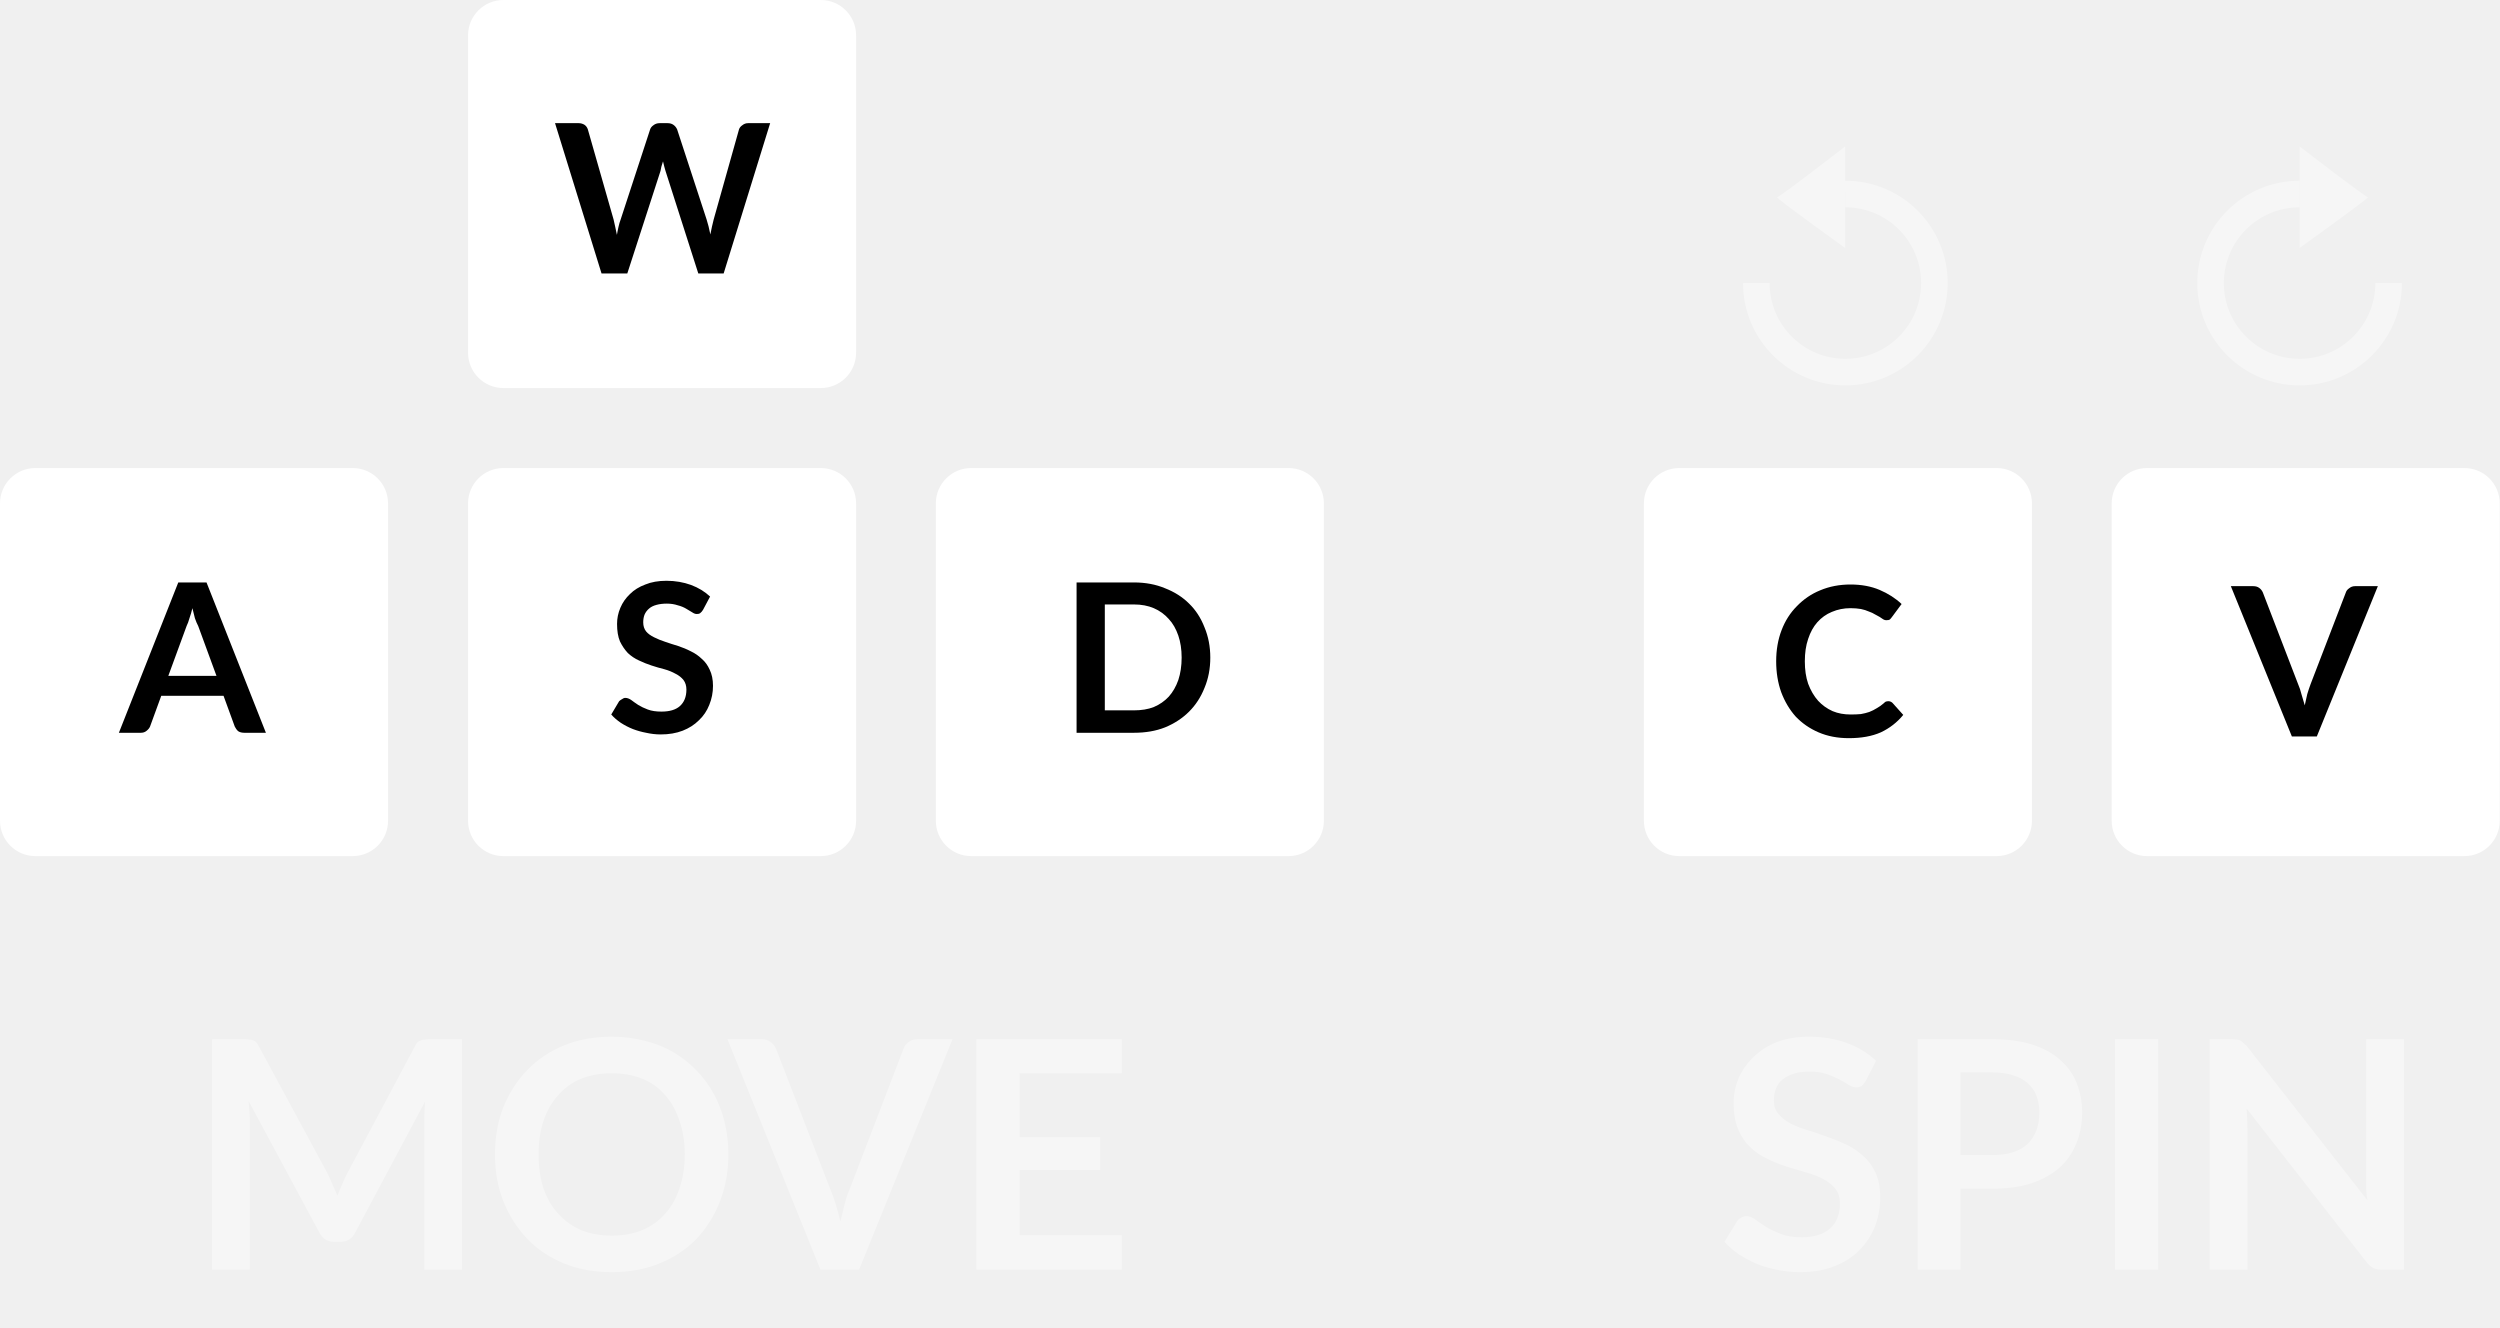
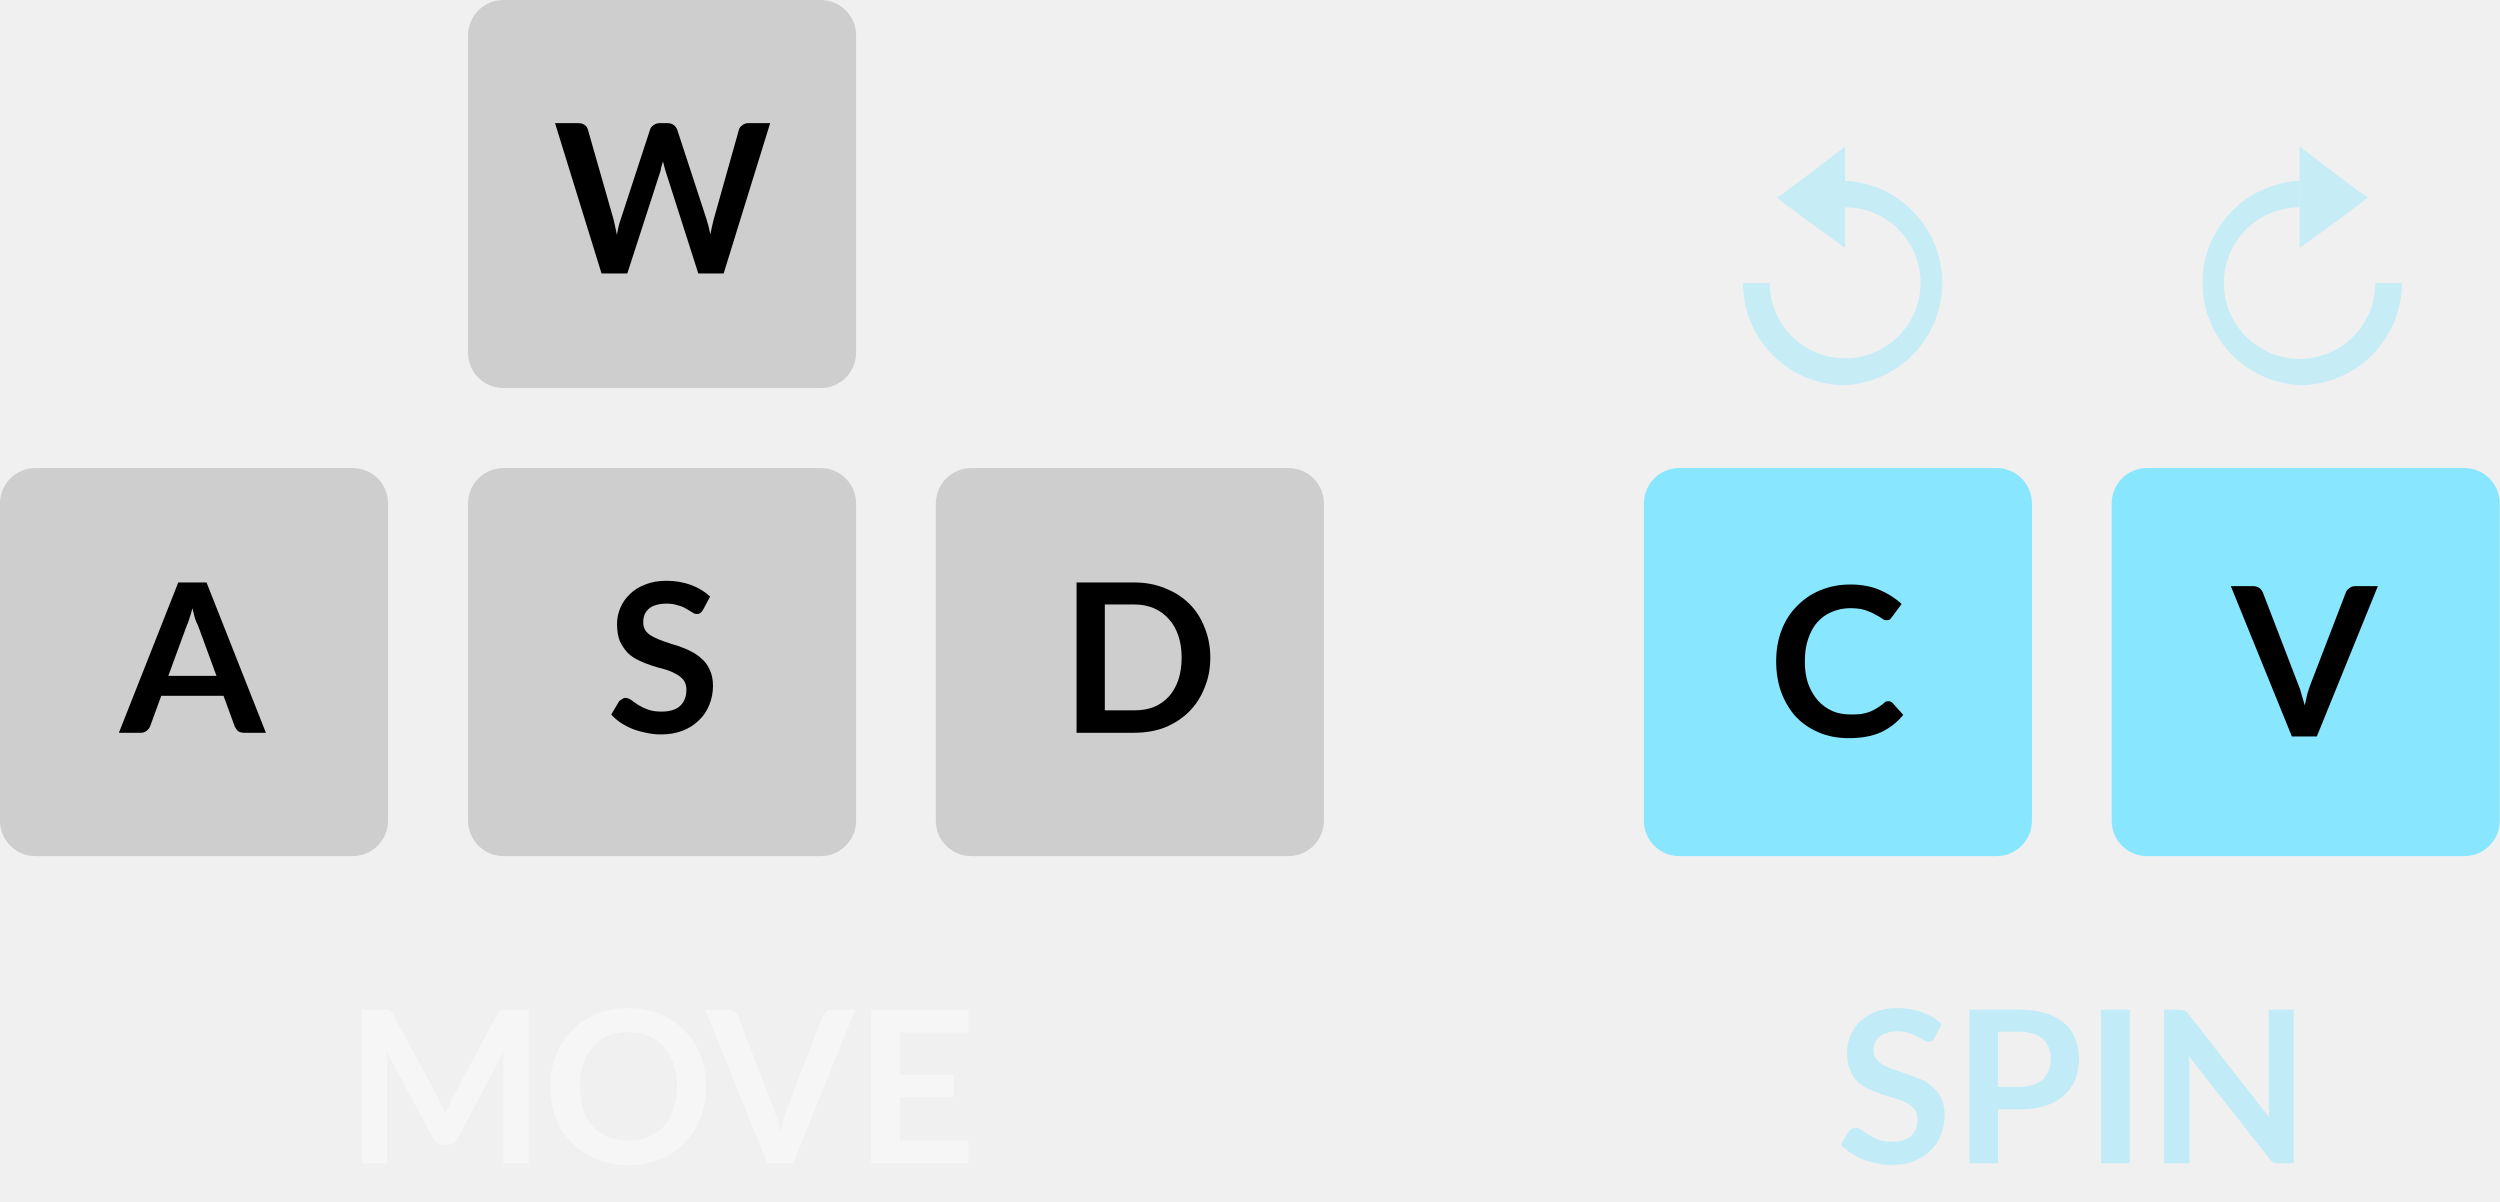
- <svg xmlns="http://www.w3.org/2000/svg" viewBox="0 0 94.06 49.94">
+ <svg xmlns="http://www.w3.org/2000/svg" viewBox="0 0 94.06 45.22">
  <g id="Layer_2" data-name="Layer 2">
    <g id="Layer_1-2" data-name="Layer 1">
-       <text transform="translate(64.6 47.77)" style="opacity:0.4;font-size:12px;fill:#fff;font-family:Lato-Bold, Lato;font-weight:700">SPIN</text>
-       <text transform="translate(7.01 47.77)" style="opacity:0.4;font-size:12px;fill:#fff;font-family:Lato-Bold, Lato;font-weight:700">M<tspan x="11.16" y="0" style="letter-spacing:-0.028em">O</tspan>
-         <tspan x="20.42" y="0">VE</tspan>
+       <text transform="translate(69.07 43.77)" style="opacity:0.45;font-size:8px;fill:#88e6ff;font-family:Lato-Bold, Lato;font-weight:700">SPIN</text>
+       <text transform="translate(12.97 43.77)" style="opacity:0.4;font-size:8px;fill:#fff;font-family:Lato-Bold, Lato;font-weight:700">M<tspan x="7.44" y="0" style="letter-spacing:-0.028em">O</tspan>
+         <tspan x="13.61" y="0">VE</tspan>
      </text>
-       <rect y="17.61" width="14.6" height="14.6" rx="1.33" ry="1.33" style="fill:#fff" />
-       <rect x="17.61" y="17.61" width="14.6" height="14.6" rx="1.33" ry="1.33" style="fill:#fff" />
-       <rect x="17.61" width="14.6" height="14.6" rx="1.33" ry="1.33" style="fill:#fff" />
+       <rect y="17.61" width="14.6" height="14.6" rx="1.33" ry="1.33" style="fill:#cecece" />
+       <rect x="17.61" y="17.61" width="14.6" height="14.6" rx="1.33" ry="1.33" style="fill:#cecece" />
+       <rect x="17.61" width="14.6" height="14.6" rx="1.33" ry="1.33" style="fill:#cecece" />
      <text transform="translate(20.82 10.29)" style="font-size:7.825px;font-family:Lato-Bold, Lato;font-weight:700">W</text>
      <text transform="translate(22.81 27.57)" style="font-size:7.825px;font-family:Lato-Bold, Lato;font-weight:700">S</text>
-       <rect x="61.85" y="17.61" width="14.6" height="14.6" rx="1.33" ry="1.33" style="fill:#fff" />
+       <rect x="61.85" y="17.61" width="14.6" height="14.6" rx="1.33" ry="1.33" style="fill:#88e6ff" />
      <text transform="translate(66.53 27.71)" style="font-size:7.825px;font-family:Lato-Bold, Lato;font-weight:700">C</text>
-       <rect x="79.45" y="17.61" width="14.6" height="14.6" rx="1.33" ry="1.33" style="fill:#fff" />
+       <rect x="79.45" y="17.61" width="14.6" height="14.6" rx="1.33" ry="1.33" style="fill:#88e6ff" />
      <text transform="translate(83.98 27.71)" style="font-size:7.825px;font-family:Lato-Bold, Lato;font-weight:700">V</text>
      <text transform="translate(4.52 27.57)" style="font-size:7.825px;font-family:Lato-Bold, Lato;font-weight:700">A</text>
-       <rect x="35.21" y="17.61" width="14.6" height="14.6" rx="1.33" ry="1.33" style="fill:#fff" />
+       <rect x="35.21" y="17.61" width="14.6" height="14.6" rx="1.33" ry="1.33" style="fill:#cecece" />
      <text transform="translate(39.88 27.57)" style="font-size:7.825px;font-family:Lato-Bold, Lato;font-weight:700">D</text>
      <g style="opacity:0.4">
-         <path d="M69.42,7.3a3.35,3.35,0,1,1-3.34,3.35" style="fill:none;stroke:#fff;stroke-miterlimit:10" />
-         <path d="M69.42,5.51V9.33s-2.66-1.91-2.56-1.91S69.42,5.51,69.42,5.51Z" style="fill:#fff" />
-         <path d="M86.52,7.3a3.35,3.35,0,1,0,3.35,3.35" style="fill:none;stroke:#fff;stroke-miterlimit:10" />
-         <path d="M86.52,5.51V9.33s2.66-1.91,2.57-1.91S86.52,5.51,86.52,5.51Z" style="fill:#fff" />
+         <path d="M69.42,14.49a3.84,3.84,0,0,1-3.84-3.84h1A2.84,2.84,0,1,0,69.42,7.8v-1a3.85,3.85,0,0,1,0,7.69Z" style="fill:#88e6ff" />
+         <path d="M69.42,5.51V9.33s-2.66-1.91-2.56-1.91S69.42,5.51,69.42,5.51Z" style="fill:#88e6ff" />
+         <path d="M86.52,14.49a3.85,3.85,0,0,1,0-7.69v1a2.85,2.85,0,1,0,2.85,2.85h1A3.85,3.85,0,0,1,86.52,14.49Z" style="fill:#88e6ff" />
+         <path d="M86.52,5.51V9.33s2.66-1.91,2.57-1.91S86.52,5.51,86.52,5.51Z" style="fill:#88e6ff" />
      </g>
    </g>
  </g>
</svg>
